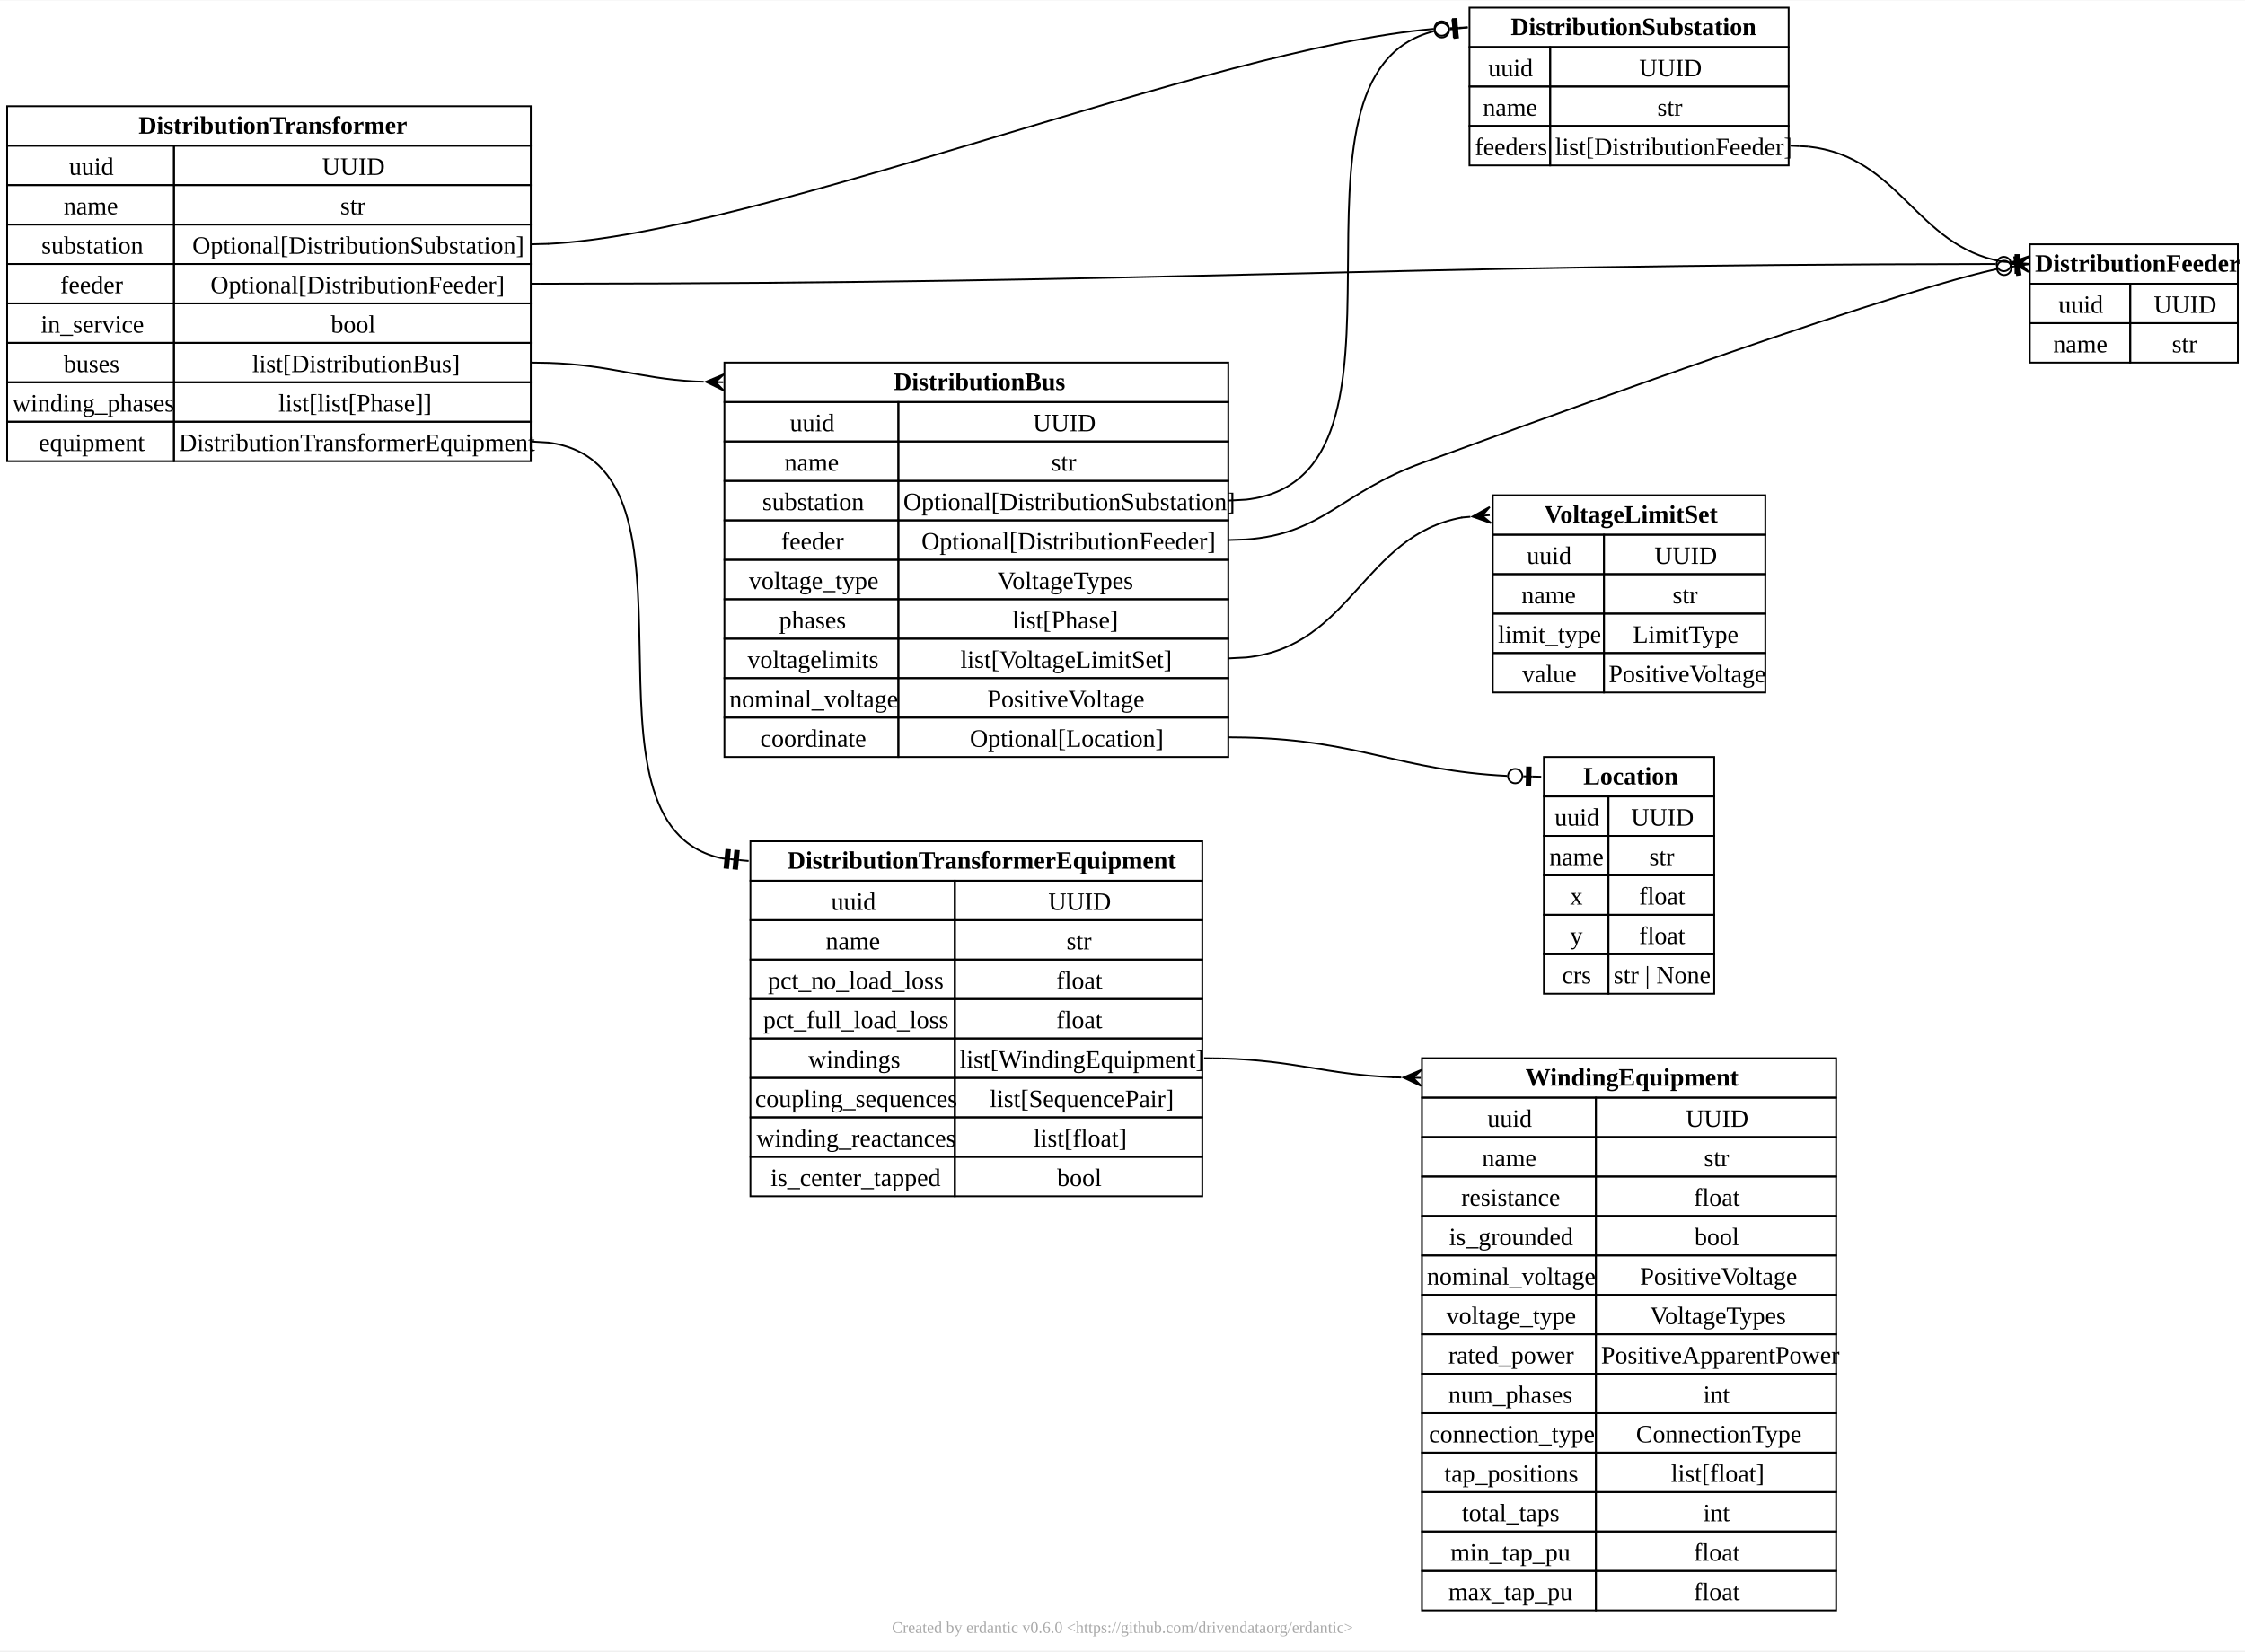
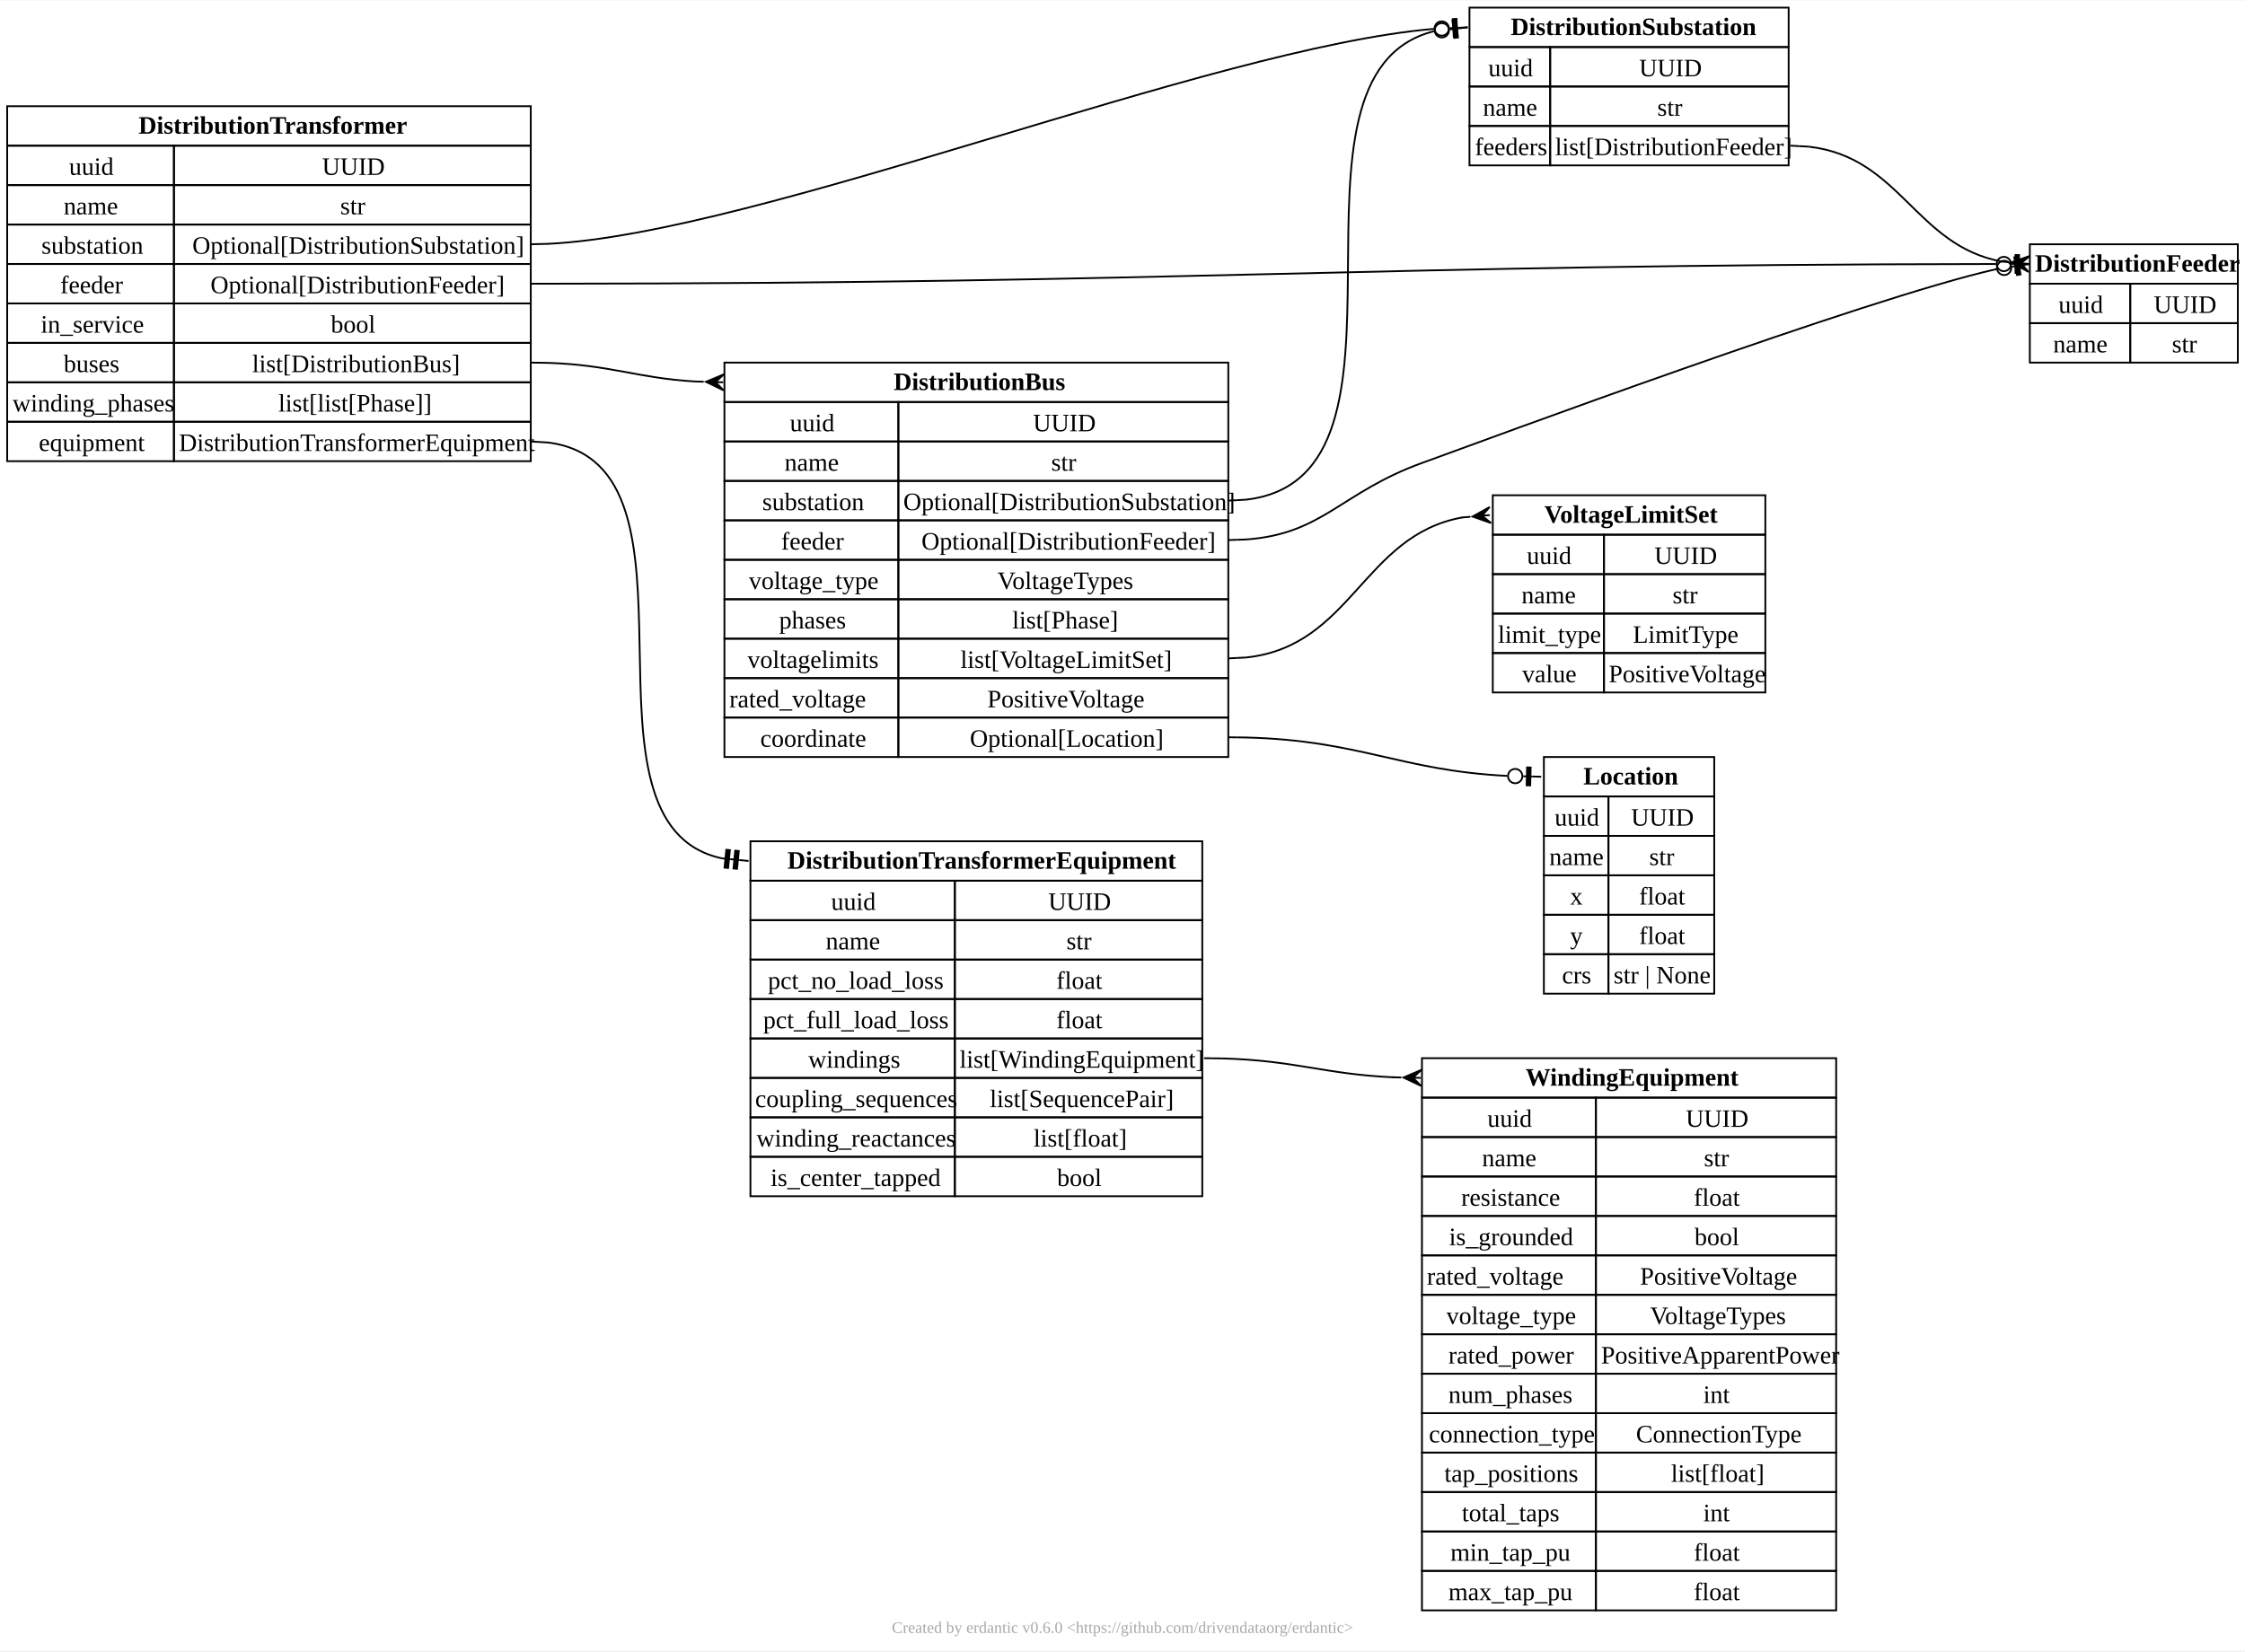
<svg xmlns="http://www.w3.org/2000/svg" xmlns:xlink="http://www.w3.org/1999/xlink" width="1252pt" height="921pt" viewBox="0.00 0.00 1252.00 920.50">
  <g id="graph0" class="graph" transform="scale(1 1) rotate(0) translate(4 916.5)">
    <polygon fill="white" stroke="none" points="-4,4 -4,-916.5 1248,-916.5 1248,4 -4,4" />
    <text text-anchor="middle" x="622" y="-5.95" font-family="Times New Roman,Times,Liberation Serif,serif" font-size="9.00" fill="#a8a8a8">Created by erdantic v0.6.0 &lt;https://github.com/drivendataorg/erdantic&gt;</text>
    <g id="node1" class="node">
      <g id="a_node1">
        <a xlink:title="gdm.distribution.components.distribution_bus.DistributionBus&#10;&#10;Interface for distribution bus.&#10;&#10;Examples:&#10;    &gt;&gt;&gt; from gdm import DistributionBus&#10;    &gt;&gt;&gt; DistributionBus.example()&#10;">
          <polygon fill="none" stroke="black" points="400,-692.5 400,-714.5 681,-714.5 681,-692.5 400,-692.5" />
          <text text-anchor="start" x="494.38" y="-699.2" font-family="Times New Roman,Times,Liberation Serif,serif" font-weight="bold" font-size="14.00">DistributionBus</text>
          <polygon fill="none" stroke="black" points="400,-670.5 400,-692.5 497,-692.5 497,-670.5 400,-670.5" />
          <text text-anchor="start" x="436.5" y="-676.2" font-family="Times New Roman,Times,Liberation Serif,serif" font-size="14.00">uuid</text>
          <polygon fill="none" stroke="black" points="497,-670.5 497,-692.5 681,-692.5 681,-670.5 497,-670.5" />
          <text text-anchor="start" x="572.12" y="-676.2" font-family="Times New Roman,Times,Liberation Serif,serif" font-size="14.00">UUID</text>
          <polygon fill="none" stroke="black" points="400,-648.5 400,-670.5 497,-670.5 497,-648.5 400,-648.5" />
          <text text-anchor="start" x="433.5" y="-654.2" font-family="Times New Roman,Times,Liberation Serif,serif" font-size="14.00">name</text>
          <polygon fill="none" stroke="black" points="497,-648.5 497,-670.5 681,-670.5 681,-648.5 497,-648.5" />
          <text text-anchor="start" x="582.25" y="-654.2" font-family="Times New Roman,Times,Liberation Serif,serif" font-size="14.00">str</text>
          <polygon fill="none" stroke="black" points="400,-626.5 400,-648.5 497,-648.5 497,-626.5 400,-626.5" />
          <text text-anchor="start" x="421.12" y="-632.2" font-family="Times New Roman,Times,Liberation Serif,serif" font-size="14.00">substation</text>
          <polygon fill="none" stroke="black" points="497,-626.5 497,-648.5 681,-648.5 681,-626.5 497,-626.5" />
          <text text-anchor="start" x="499.75" y="-632.2" font-family="Times New Roman,Times,Liberation Serif,serif" font-size="14.00">Optional[DistributionSubstation]</text>
          <polygon fill="none" stroke="black" points="400,-604.5 400,-626.5 497,-626.5 497,-604.5 400,-604.5" />
          <text text-anchor="start" x="431.62" y="-610.2" font-family="Times New Roman,Times,Liberation Serif,serif" font-size="14.00">feeder</text>
          <polygon fill="none" stroke="black" points="497,-604.5 497,-626.5 681,-626.5 681,-604.5 497,-604.5" />
          <text text-anchor="start" x="509.88" y="-610.2" font-family="Times New Roman,Times,Liberation Serif,serif" font-size="14.00">Optional[DistributionFeeder]</text>
          <polygon fill="none" stroke="black" points="400,-582.5 400,-604.5 497,-604.5 497,-582.5 400,-582.5" />
          <text text-anchor="start" x="413.62" y="-588.2" font-family="Times New Roman,Times,Liberation Serif,serif" font-size="14.00">voltage_type</text>
          <polygon fill="none" stroke="black" points="497,-582.5 497,-604.5 681,-604.5 681,-582.5 497,-582.5" />
          <text text-anchor="start" x="552.25" y="-588.2" font-family="Times New Roman,Times,Liberation Serif,serif" font-size="14.00">VoltageTypes</text>
          <polygon fill="none" stroke="black" points="400,-560.5 400,-582.5 497,-582.5 497,-560.5 400,-560.5" />
          <text text-anchor="start" x="430.5" y="-566.2" font-family="Times New Roman,Times,Liberation Serif,serif" font-size="14.00">phases</text>
          <polygon fill="none" stroke="black" points="497,-560.5 497,-582.5 681,-582.5 681,-560.5 497,-560.5" />
          <text text-anchor="start" x="560.5" y="-566.2" font-family="Times New Roman,Times,Liberation Serif,serif" font-size="14.00">list[Phase]</text>
          <polygon fill="none" stroke="black" points="400,-538.5 400,-560.5 497,-560.5 497,-538.5 400,-538.5" />
          <text text-anchor="start" x="412.88" y="-544.2" font-family="Times New Roman,Times,Liberation Serif,serif" font-size="14.00">voltagelimits</text>
          <polygon fill="none" stroke="black" points="497,-538.5 497,-560.5 681,-560.5 681,-538.5 497,-538.5" />
          <text text-anchor="start" x="531.62" y="-544.2" font-family="Times New Roman,Times,Liberation Serif,serif" font-size="14.00">list[VoltageLimitSet]</text>
          <polygon fill="none" stroke="black" points="400,-516.5 400,-538.5 497,-538.5 497,-516.5 400,-516.5" />
-           <text text-anchor="start" x="402.75" y="-522.2" font-family="Times New Roman,Times,Liberation Serif,serif" font-size="14.00">nominal_voltage</text>
+           <text text-anchor="start" x="402.75" y="-522.2" font-family="Times New Roman,Times,Liberation Serif,serif" font-size="14.00">rated_voltage</text>
          <polygon fill="none" stroke="black" points="497,-516.5 497,-538.5 681,-538.5 681,-516.5 497,-516.5" />
          <text text-anchor="start" x="546.62" y="-522.2" font-family="Times New Roman,Times,Liberation Serif,serif" font-size="14.00">PositiveVoltage</text>
          <polygon fill="none" stroke="black" points="400,-494.5 400,-516.5 497,-516.5 497,-494.5 400,-494.5" />
          <text text-anchor="start" x="420" y="-500.2" font-family="Times New Roman,Times,Liberation Serif,serif" font-size="14.00">coordinate</text>
          <polygon fill="none" stroke="black" points="497,-494.5 497,-516.5 681,-516.5 681,-494.5 497,-494.5" />
          <text text-anchor="start" x="536.88" y="-500.2" font-family="Times New Roman,Times,Liberation Serif,serif" font-size="14.00">Optional[Location]</text>
        </a>
      </g>
    </g>
    <g id="node2" class="node">
      <g id="a_node2">
        <a xlink:title="gdm.distribution.components.distribution_feeder.DistributionFeeder&#10;&#10;Class interface for distribution feeder.&#10;">
          <polygon fill="none" stroke="black" points="1128,-758.5 1128,-780.5 1244,-780.5 1244,-758.5 1128,-758.5" />
          <text text-anchor="start" x="1130.88" y="-765.2" font-family="Times New Roman,Times,Liberation Serif,serif" font-weight="bold" font-size="14.00">DistributionFeeder</text>
          <polygon fill="none" stroke="black" points="1128,-736.5 1128,-758.5 1184,-758.5 1184,-736.5 1128,-736.5" />
          <text text-anchor="start" x="1144" y="-742.2" font-family="Times New Roman,Times,Liberation Serif,serif" font-size="14.00">uuid</text>
          <polygon fill="none" stroke="black" points="1184,-736.5 1184,-758.5 1244,-758.5 1244,-736.5 1184,-736.5" />
          <text text-anchor="start" x="1197.12" y="-742.2" font-family="Times New Roman,Times,Liberation Serif,serif" font-size="14.00">UUID</text>
          <polygon fill="none" stroke="black" points="1128,-714.5 1128,-736.5 1184,-736.5 1184,-714.5 1128,-714.5" />
          <text text-anchor="start" x="1141" y="-720.2" font-family="Times New Roman,Times,Liberation Serif,serif" font-size="14.00">name</text>
          <polygon fill="none" stroke="black" points="1184,-714.5 1184,-736.5 1244,-736.5 1244,-714.5 1184,-714.5" />
          <text text-anchor="start" x="1207.25" y="-720.2" font-family="Times New Roman,Times,Liberation Serif,serif" font-size="14.00">str</text>
        </a>
      </g>
    </g>
    <g id="edge1" class="edge">
      <path fill="none" stroke="black" d="M690.74,-615.83C733.88,-618.84 743.65,-642.07 789,-658.5 822.48,-670.63 1037.45,-750.56 1109.51,-766.67" />
      <polyline fill="none" stroke="black" points="681,-615.5 686,-615.67" />
      <polyline fill="none" stroke="black" points="686,-615.67 690.99,-615.84" />
      <polyline fill="none" stroke="black" points="1128,-769.5 1123.06,-768.74" />
      <polygon fill="black" stroke="black" points="1122.82,-763.65 1121.31,-773.54 1119.34,-773.23 1120.85,-763.35 1122.82,-763.65" />
      <polyline fill="none" stroke="black" points="1123.06,-768.74 1118.11,-767.99" />
      <ellipse fill="none" stroke="black" cx="1113.67" cy="-767.31" rx="4" ry="4" />
    </g>
    <g id="node3" class="node">
      <g id="a_node3">
        <a xlink:title="gdm.distribution.components.distribution_substation.DistributionSubstation&#10;&#10;Class interface for distribution feeder.&#10;">
          <polygon fill="none" stroke="black" points="815.5,-890.5 815.5,-912.5 993.5,-912.5 993.5,-890.5 815.5,-890.5" />
          <text text-anchor="start" x="838.5" y="-897.2" font-family="Times New Roman,Times,Liberation Serif,serif" font-weight="bold" font-size="14.00">DistributionSubstation</text>
          <polygon fill="none" stroke="black" points="815.5,-868.5 815.5,-890.5 860.5,-890.5 860.5,-868.5 815.5,-868.5" />
          <text text-anchor="start" x="826" y="-874.2" font-family="Times New Roman,Times,Liberation Serif,serif" font-size="14.00">uuid</text>
          <polygon fill="none" stroke="black" points="860.5,-868.5 860.5,-890.5 993.5,-890.5 993.5,-868.5 860.5,-868.5" />
          <text text-anchor="start" x="910.12" y="-874.2" font-family="Times New Roman,Times,Liberation Serif,serif" font-size="14.00">UUID</text>
          <polygon fill="none" stroke="black" points="815.5,-846.5 815.5,-868.5 860.5,-868.5 860.5,-846.5 815.5,-846.5" />
          <text text-anchor="start" x="823" y="-852.2" font-family="Times New Roman,Times,Liberation Serif,serif" font-size="14.00">name</text>
          <polygon fill="none" stroke="black" points="860.5,-846.5 860.5,-868.5 993.5,-868.5 993.5,-846.5 860.5,-846.5" />
          <text text-anchor="start" x="920.25" y="-852.2" font-family="Times New Roman,Times,Liberation Serif,serif" font-size="14.00">str</text>
          <polygon fill="none" stroke="black" points="815.5,-824.5 815.5,-846.5 860.5,-846.5 860.5,-824.5 815.5,-824.5" />
          <text text-anchor="start" x="818.5" y="-830.2" font-family="Times New Roman,Times,Liberation Serif,serif" font-size="14.00">feeders</text>
          <polygon fill="none" stroke="black" points="860.5,-824.5 860.5,-846.5 993.5,-846.5 993.5,-824.5 860.5,-824.5" />
          <text text-anchor="start" x="863.25" y="-830.2" font-family="Times New Roman,Times,Liberation Serif,serif" font-size="14.00">list[DistributionFeeder]</text>
        </a>
      </g>
    </g>
    <g id="edge2" class="edge">
      <path fill="none" stroke="black" d="M690.87,-638.04C799.55,-650.52 698.84,-874.84 795.64,-899.33" />
      <polyline fill="none" stroke="black" points="681,-637.5 685.99,-637.77" />
      <polyline fill="none" stroke="black" points="685.99,-637.77 690.99,-638.05" />
      <polyline fill="none" stroke="black" points="814.5,-901.5 809.53,-900.93" />
      <polygon fill="black" stroke="black" points="809.11,-895.85 807.97,-905.78 805.98,-905.55 807.12,-895.62 809.11,-895.85" />
      <polyline fill="none" stroke="black" points="809.53,-900.93 804.57,-900.36" />
      <ellipse fill="none" stroke="black" cx="800.09" cy="-899.85" rx="4" ry="4" />
    </g>
    <g id="node4" class="node">
      <g id="a_node4">
        <a xlink:title="gdm.distribution.limitset.VoltageLimitSet&#10;&#10;Interface for voltage limit set.&#10;">
          <polygon fill="none" stroke="black" points="828.5,-618.5 828.5,-640.5 980.5,-640.5 980.5,-618.5 828.5,-618.5" />
          <text text-anchor="start" x="857.25" y="-625.2" font-family="Times New Roman,Times,Liberation Serif,serif" font-weight="bold" font-size="14.00">VoltageLimitSet</text>
          <polygon fill="none" stroke="black" points="828.5,-596.5 828.5,-618.5 890.5,-618.5 890.5,-596.5 828.5,-596.5" />
          <text text-anchor="start" x="847.5" y="-602.2" font-family="Times New Roman,Times,Liberation Serif,serif" font-size="14.00">uuid</text>
          <polygon fill="none" stroke="black" points="890.5,-596.5 890.5,-618.5 980.5,-618.5 980.5,-596.5 890.5,-596.5" />
          <text text-anchor="start" x="918.62" y="-602.2" font-family="Times New Roman,Times,Liberation Serif,serif" font-size="14.00">UUID</text>
          <polygon fill="none" stroke="black" points="828.5,-574.5 828.5,-596.5 890.5,-596.5 890.5,-574.5 828.5,-574.5" />
          <text text-anchor="start" x="844.5" y="-580.2" font-family="Times New Roman,Times,Liberation Serif,serif" font-size="14.00">name</text>
          <polygon fill="none" stroke="black" points="890.5,-574.5 890.5,-596.5 980.5,-596.5 980.5,-574.5 890.5,-574.5" />
          <text text-anchor="start" x="928.75" y="-580.2" font-family="Times New Roman,Times,Liberation Serif,serif" font-size="14.00">str</text>
          <polygon fill="none" stroke="black" points="828.5,-552.5 828.5,-574.5 890.5,-574.5 890.5,-552.5 828.5,-552.5" />
          <text text-anchor="start" x="831.38" y="-558.2" font-family="Times New Roman,Times,Liberation Serif,serif" font-size="14.00">limit_type</text>
          <polygon fill="none" stroke="black" points="890.5,-552.5 890.5,-574.5 980.5,-574.5 980.5,-552.5 890.5,-552.5" />
          <text text-anchor="start" x="906.62" y="-558.2" font-family="Times New Roman,Times,Liberation Serif,serif" font-size="14.00">LimitType</text>
          <polygon fill="none" stroke="black" points="828.5,-530.5 828.5,-552.5 890.5,-552.5 890.5,-530.5 828.5,-530.5" />
          <text text-anchor="start" x="844.88" y="-536.2" font-family="Times New Roman,Times,Liberation Serif,serif" font-size="14.00">value</text>
          <polygon fill="none" stroke="black" points="890.5,-530.5 890.5,-552.5 980.5,-552.5 980.5,-530.5 890.5,-530.5" />
          <text text-anchor="start" x="893.12" y="-536.2" font-family="Times New Roman,Times,Liberation Serif,serif" font-size="14.00">PositiveVoltage</text>
        </a>
      </g>
    </g>
    <g id="edge3" class="edge">
      <path fill="none" stroke="black" d="M690.95,-550.01C749.91,-556.27 756.1,-618.02 811.42,-628.11" />
      <polyline fill="none" stroke="black" points="681,-549.5 685.99,-549.76" />
      <polyline fill="none" stroke="black" points="685.99,-549.76 690.99,-550.01" />
      <polygon fill="black" stroke="black" points="817.2,-628.61 826.78,-633.95 822.52,-629.07 826.83,-629.44 826.83,-629.44 826.83,-629.44 822.52,-629.07 827.55,-624.99 817.2,-628.61" />
      <polyline fill="none" stroke="black" points="815.99,-628.5 811.01,-628.07" />
    </g>
    <g id="node5" class="node">
      <g id="a_node5">
        <a xlink:title="infrasys.location.Location&#10;&#10;Specifies geographic location.&#10;">
          <polygon fill="none" stroke="black" points="857,-472.5 857,-494.5 952,-494.5 952,-472.5 857,-472.5" />
          <text text-anchor="start" x="879" y="-479.2" font-family="Times New Roman,Times,Liberation Serif,serif" font-weight="bold" font-size="14.00">Location</text>
          <polygon fill="none" stroke="black" points="857,-450.5 857,-472.5 893,-472.5 893,-450.5 857,-450.5" />
          <text text-anchor="start" x="863" y="-456.2" font-family="Times New Roman,Times,Liberation Serif,serif" font-size="14.00">uuid</text>
          <polygon fill="none" stroke="black" points="893,-450.5 893,-472.5 952,-472.5 952,-450.5 893,-450.5" />
          <text text-anchor="start" x="905.62" y="-456.2" font-family="Times New Roman,Times,Liberation Serif,serif" font-size="14.00">UUID</text>
          <polygon fill="none" stroke="black" points="857,-428.5 857,-450.5 893,-450.5 893,-428.5 857,-428.5" />
          <text text-anchor="start" x="860" y="-434.2" font-family="Times New Roman,Times,Liberation Serif,serif" font-size="14.00">name</text>
          <polygon fill="none" stroke="black" points="893,-428.5 893,-450.5 952,-450.5 952,-428.5 893,-428.5" />
          <text text-anchor="start" x="915.75" y="-434.2" font-family="Times New Roman,Times,Liberation Serif,serif" font-size="14.00">str</text>
          <polygon fill="none" stroke="black" points="857,-406.5 857,-428.5 893,-428.5 893,-406.5 857,-406.5" />
          <text text-anchor="start" x="871.62" y="-412.2" font-family="Times New Roman,Times,Liberation Serif,serif" font-size="14.00">x</text>
          <polygon fill="none" stroke="black" points="893,-406.5 893,-428.5 952,-428.5 952,-406.5 893,-406.5" />
          <text text-anchor="start" x="910.12" y="-412.2" font-family="Times New Roman,Times,Liberation Serif,serif" font-size="14.00">float</text>
          <polygon fill="none" stroke="black" points="857,-384.5 857,-406.5 893,-406.5 893,-384.5 857,-384.5" />
          <text text-anchor="start" x="871.62" y="-390.2" font-family="Times New Roman,Times,Liberation Serif,serif" font-size="14.00">y</text>
          <polygon fill="none" stroke="black" points="893,-384.5 893,-406.5 952,-406.5 952,-384.5 893,-384.5" />
          <text text-anchor="start" x="910.12" y="-390.2" font-family="Times New Roman,Times,Liberation Serif,serif" font-size="14.00">float</text>
          <polygon fill="none" stroke="black" points="857,-362.5 857,-384.5 893,-384.5 893,-362.5 857,-362.5" />
          <text text-anchor="start" x="867.12" y="-368.2" font-family="Times New Roman,Times,Liberation Serif,serif" font-size="14.00">crs</text>
          <polygon fill="none" stroke="black" points="893,-362.5 893,-384.5 952,-384.5 952,-362.5 893,-362.5" />
          <text text-anchor="start" x="895.88" y="-368.2" font-family="Times New Roman,Times,Liberation Serif,serif" font-size="14.00">str | None</text>
        </a>
      </g>
    </g>
    <g id="edge4" class="edge">
      <path fill="none" stroke="black" d="M690.75,-505.38C754.54,-503.81 776.72,-486.97 836.59,-483.96" />
      <polyline fill="none" stroke="black" points="681,-505.5 686,-505.44" />
      <polyline fill="none" stroke="black" points="686,-505.44 691,-505.38" />
      <polyline fill="none" stroke="black" points="855.5,-483.5 850.5,-483.62" />
      <polygon fill="black" stroke="black" points="849.38,-478.65 849.62,-488.64 847.62,-488.69 847.38,-478.7 849.38,-478.65" />
      <polyline fill="none" stroke="black" points="850.5,-483.62 845.5,-483.74" />
      <ellipse fill="none" stroke="black" cx="841" cy="-483.85" rx="4" ry="4" />
    </g>
    <g id="edge5" class="edge">
      <path fill="none" stroke="black" d="M1004.45,-834.97C1055.91,-829.28 1064.11,-779.71 1112.43,-770.85" />
      <polyline fill="none" stroke="black" points="994.5,-835.5 999.49,-835.23" />
      <polyline fill="none" stroke="black" points="999.49,-835.23 1004.49,-834.97" />
      <polygon fill="black" stroke="black" points="1117.7,-770.39 1128.06,-774.01 1123.02,-769.93 1127.33,-769.56 1127.33,-769.56 1127.33,-769.56 1123.02,-769.93 1127.28,-765.05 1117.7,-770.39" />
      <polyline fill="none" stroke="black" points="1116.49,-770.5 1111.51,-770.93" />
    </g>
    <g id="node6" class="node">
      <g id="a_node6">
        <a xlink:title="gdm.distribution.components.distribution_transformer.DistributionTransformer&#10;&#10;Interface for defining distribution transformer.&#10;">
          <polygon fill="none" stroke="black" points="0,-835.5 0,-857.5 292,-857.5 292,-835.5 0,-835.5" />
          <text text-anchor="start" x="73.25" y="-842.2" font-family="Times New Roman,Times,Liberation Serif,serif" font-weight="bold" font-size="14.00">DistributionTransformer</text>
          <polygon fill="none" stroke="black" points="0,-813.5 0,-835.5 93,-835.5 93,-813.5 0,-813.5" />
          <text text-anchor="start" x="34.5" y="-819.2" font-family="Times New Roman,Times,Liberation Serif,serif" font-size="14.00">uuid</text>
          <polygon fill="none" stroke="black" points="93,-813.5 93,-835.5 292,-835.5 292,-813.5 93,-813.5" />
          <text text-anchor="start" x="175.62" y="-819.2" font-family="Times New Roman,Times,Liberation Serif,serif" font-size="14.00">UUID</text>
          <polygon fill="none" stroke="black" points="0,-791.5 0,-813.5 93,-813.5 93,-791.5 0,-791.5" />
          <text text-anchor="start" x="31.5" y="-797.2" font-family="Times New Roman,Times,Liberation Serif,serif" font-size="14.00">name</text>
          <polygon fill="none" stroke="black" points="93,-791.5 93,-813.5 292,-813.5 292,-791.5 93,-791.5" />
          <text text-anchor="start" x="185.75" y="-797.2" font-family="Times New Roman,Times,Liberation Serif,serif" font-size="14.00">str</text>
          <polygon fill="none" stroke="black" points="0,-769.5 0,-791.5 93,-791.5 93,-769.5 0,-769.5" />
          <text text-anchor="start" x="19.12" y="-775.2" font-family="Times New Roman,Times,Liberation Serif,serif" font-size="14.00">substation</text>
          <polygon fill="none" stroke="black" points="93,-769.5 93,-791.5 292,-791.5 292,-769.5 93,-769.5" />
          <text text-anchor="start" x="103.25" y="-775.2" font-family="Times New Roman,Times,Liberation Serif,serif" font-size="14.00">Optional[DistributionSubstation]</text>
          <polygon fill="none" stroke="black" points="0,-747.5 0,-769.5 93,-769.5 93,-747.5 0,-747.5" />
          <text text-anchor="start" x="29.62" y="-753.2" font-family="Times New Roman,Times,Liberation Serif,serif" font-size="14.00">feeder</text>
          <polygon fill="none" stroke="black" points="93,-747.5 93,-769.5 292,-769.5 292,-747.5 93,-747.5" />
          <text text-anchor="start" x="113.38" y="-753.2" font-family="Times New Roman,Times,Liberation Serif,serif" font-size="14.00">Optional[DistributionFeeder]</text>
          <polygon fill="none" stroke="black" points="0,-725.5 0,-747.5 93,-747.5 93,-725.5 0,-725.5" />
          <text text-anchor="start" x="18.75" y="-731.2" font-family="Times New Roman,Times,Liberation Serif,serif" font-size="14.00">in_service</text>
          <polygon fill="none" stroke="black" points="93,-725.5 93,-747.5 292,-747.5 292,-725.5 93,-725.5" />
          <text text-anchor="start" x="180.5" y="-731.2" font-family="Times New Roman,Times,Liberation Serif,serif" font-size="14.00">bool</text>
          <polygon fill="none" stroke="black" points="0,-703.5 0,-725.5 93,-725.5 93,-703.5 0,-703.5" />
          <text text-anchor="start" x="31.5" y="-709.2" font-family="Times New Roman,Times,Liberation Serif,serif" font-size="14.00">buses</text>
          <polygon fill="none" stroke="black" points="93,-703.5 93,-725.5 292,-725.5 292,-703.5 93,-703.5" />
          <text text-anchor="start" x="136.62" y="-709.2" font-family="Times New Roman,Times,Liberation Serif,serif" font-size="14.00">list[DistributionBus]</text>
          <polygon fill="none" stroke="black" points="0,-681.5 0,-703.5 93,-703.5 93,-681.5 0,-681.5" />
          <text text-anchor="start" x="3" y="-687.2" font-family="Times New Roman,Times,Liberation Serif,serif" font-size="14.00">winding_phases</text>
          <polygon fill="none" stroke="black" points="93,-681.5 93,-703.5 292,-703.5 292,-681.5 93,-681.5" />
          <text text-anchor="start" x="151.25" y="-687.2" font-family="Times New Roman,Times,Liberation Serif,serif" font-size="14.00">list[list[Phase]]</text>
          <polygon fill="none" stroke="black" points="0,-659.5 0,-681.5 93,-681.5 93,-659.5 0,-659.5" />
          <text text-anchor="start" x="17.62" y="-665.2" font-family="Times New Roman,Times,Liberation Serif,serif" font-size="14.00">equipment</text>
          <polygon fill="none" stroke="black" points="93,-659.5 93,-681.5 292,-681.5 292,-659.5 93,-659.5" />
          <text text-anchor="start" x="95.75" y="-665.2" font-family="Times New Roman,Times,Liberation Serif,serif" font-size="14.00">DistributionTransformerEquipment</text>
        </a>
      </g>
    </g>
    <g id="edge6" class="edge">
      <path fill="none" stroke="black" d="M301.91,-714.34C336.76,-713.15 351.27,-705.87 383.7,-703.96" />
      <polyline fill="none" stroke="black" points="292,-714.5 297,-714.42" />
      <polyline fill="none" stroke="black" points="297,-714.42 302,-714.33" />
      <polygon fill="black" stroke="black" points="389.67,-703.79 399.79,-708.01 395,-703.64 399.33,-703.52 399.33,-703.52 399.33,-703.52 395,-703.64 399.54,-699.01 389.67,-703.79" />
      <polyline fill="none" stroke="black" points="388.45,-703.83 383.45,-703.97" />
    </g>
    <g id="edge7" class="edge">
      <path fill="none" stroke="black" d="M301.73,-758.5C658.94,-758.69 756.32,-769.13 1109.09,-769.49" />
      <polyline fill="none" stroke="black" points="292,-758.5 297,-758.5" />
      <polyline fill="none" stroke="black" points="297,-758.5 302,-758.5" />
      <polyline fill="none" stroke="black" points="1128,-769.5 1123,-769.5" />
      <polygon fill="black" stroke="black" points="1122,-764.5 1122,-774.5 1120,-774.5 1120,-764.5 1122,-764.5" />
      <polyline fill="none" stroke="black" points="1123,-769.5 1118,-769.49" />
      <ellipse fill="none" stroke="black" cx="1113.5" cy="-769.49" rx="4" ry="4" />
    </g>
    <g id="edge8" class="edge">
      <path fill="none" stroke="black" d="M301.77,-780.75C419.74,-786.49 671.17,-890.13 795.65,-900.64" />
      <polyline fill="none" stroke="black" points="292,-780.5 297,-780.63" />
      <polyline fill="none" stroke="black" points="297,-780.63 302,-780.75" />
      <polyline fill="none" stroke="black" points="814.5,-901.5 809.51,-901.27" />
      <polygon fill="black" stroke="black" points="808.73,-896.23 808.28,-906.22 806.28,-906.13 806.74,-896.14 808.73,-896.23" />
      <polyline fill="none" stroke="black" points="809.51,-901.27 804.51,-901.05" />
      <ellipse fill="none" stroke="black" cx="800.02" cy="-900.84" rx="4" ry="4" />
    </g>
    <g id="node7" class="node">
      <g id="a_node7">
        <a xlink:title="gdm.distribution.equipment.distribution_transformer_equipment.DistributionTransformerEquipment&#10;&#10;Interface for distribution transformer info.&#10;">
          <polygon fill="none" stroke="black" points="414.5,-425.5 414.5,-447.5 666.5,-447.5 666.5,-425.5 414.5,-425.5" />
          <text text-anchor="start" x="435.12" y="-432.2" font-family="Times New Roman,Times,Liberation Serif,serif" font-weight="bold" font-size="14.00">DistributionTransformerEquipment</text>
          <polygon fill="none" stroke="black" points="414.5,-403.5 414.5,-425.5 528.5,-425.5 528.5,-403.5 414.5,-403.5" />
          <text text-anchor="start" x="459.5" y="-409.2" font-family="Times New Roman,Times,Liberation Serif,serif" font-size="14.00">uuid</text>
          <polygon fill="none" stroke="black" points="528.5,-403.5 528.5,-425.5 666.5,-425.5 666.5,-403.5 528.5,-403.5" />
          <text text-anchor="start" x="580.62" y="-409.2" font-family="Times New Roman,Times,Liberation Serif,serif" font-size="14.00">UUID</text>
          <polygon fill="none" stroke="black" points="414.5,-381.5 414.5,-403.5 528.5,-403.5 528.5,-381.5 414.5,-381.5" />
          <text text-anchor="start" x="456.5" y="-387.2" font-family="Times New Roman,Times,Liberation Serif,serif" font-size="14.00">name</text>
          <polygon fill="none" stroke="black" points="528.5,-381.5 528.5,-403.5 666.5,-403.5 666.5,-381.5 528.5,-381.5" />
          <text text-anchor="start" x="590.75" y="-387.2" font-family="Times New Roman,Times,Liberation Serif,serif" font-size="14.00">str</text>
          <polygon fill="none" stroke="black" points="414.5,-359.5 414.5,-381.5 528.5,-381.5 528.5,-359.5 414.5,-359.5" />
          <text text-anchor="start" x="424.25" y="-365.2" font-family="Times New Roman,Times,Liberation Serif,serif" font-size="14.00">pct_no_load_loss</text>
          <polygon fill="none" stroke="black" points="528.5,-359.5 528.5,-381.5 666.5,-381.5 666.5,-359.5 528.5,-359.5" />
          <text text-anchor="start" x="585.12" y="-365.2" font-family="Times New Roman,Times,Liberation Serif,serif" font-size="14.00">float</text>
          <polygon fill="none" stroke="black" points="414.5,-337.5 414.5,-359.5 528.5,-359.5 528.5,-337.5 414.5,-337.5" />
          <text text-anchor="start" x="421.62" y="-343.2" font-family="Times New Roman,Times,Liberation Serif,serif" font-size="14.00">pct_full_load_loss</text>
          <polygon fill="none" stroke="black" points="528.5,-337.5 528.5,-359.5 666.5,-359.5 666.5,-337.5 528.5,-337.5" />
          <text text-anchor="start" x="585.12" y="-343.2" font-family="Times New Roman,Times,Liberation Serif,serif" font-size="14.00">float</text>
          <polygon fill="none" stroke="black" points="414.5,-315.5 414.5,-337.5 528.5,-337.5 528.5,-315.5 414.5,-315.5" />
          <text text-anchor="start" x="446.75" y="-321.2" font-family="Times New Roman,Times,Liberation Serif,serif" font-size="14.00">windings</text>
          <polygon fill="none" stroke="black" points="528.5,-315.5 528.5,-337.5 666.5,-337.5 666.5,-315.5 528.5,-315.5" />
          <text text-anchor="start" x="531.12" y="-321.2" font-family="Times New Roman,Times,Liberation Serif,serif" font-size="14.00">list[WindingEquipment]</text>
          <polygon fill="none" stroke="black" points="414.5,-293.5 414.5,-315.5 528.5,-315.5 528.5,-293.5 414.5,-293.5" />
          <text text-anchor="start" x="417.12" y="-299.2" font-family="Times New Roman,Times,Liberation Serif,serif" font-size="14.00">coupling_sequences</text>
          <polygon fill="none" stroke="black" points="528.5,-293.5 528.5,-315.5 666.5,-315.5 666.5,-293.5 528.5,-293.5" />
          <text text-anchor="start" x="548" y="-299.2" font-family="Times New Roman,Times,Liberation Serif,serif" font-size="14.00">list[SequencePair]</text>
          <polygon fill="none" stroke="black" points="414.5,-271.5 414.5,-293.5 528.5,-293.5 528.5,-271.5 414.5,-271.5" />
          <text text-anchor="start" x="417.88" y="-277.2" font-family="Times New Roman,Times,Liberation Serif,serif" font-size="14.00">winding_reactances</text>
          <polygon fill="none" stroke="black" points="528.5,-271.5 528.5,-293.5 666.5,-293.5 666.5,-271.5 528.5,-271.5" />
          <text text-anchor="start" x="572.38" y="-277.2" font-family="Times New Roman,Times,Liberation Serif,serif" font-size="14.00">list[float]</text>
          <polygon fill="none" stroke="black" points="414.5,-249.5 414.5,-271.5 528.5,-271.5 528.5,-249.5 414.5,-249.5" />
          <text text-anchor="start" x="425.75" y="-255.2" font-family="Times New Roman,Times,Liberation Serif,serif" font-size="14.00">is_center_tapped</text>
          <polygon fill="none" stroke="black" points="528.5,-249.5 528.5,-271.5 666.5,-271.5 666.5,-249.5 528.5,-249.5" />
          <text text-anchor="start" x="585.5" y="-255.2" font-family="Times New Roman,Times,Liberation Serif,serif" font-size="14.00">bool</text>
        </a>
      </g>
    </g>
    <g id="edge9" class="edge">
      <path fill="none" stroke="black" d="M301.72,-669.91C397.93,-657.61 309.14,-457.13 398.61,-437.97" />
      <polyline fill="none" stroke="black" points="292,-670.5 296.99,-670.2" />
      <polyline fill="none" stroke="black" points="296.99,-670.2 301.98,-669.89" />
      <polyline fill="none" stroke="black" points="413.5,-436.5 408.52,-436.99" />
      <polygon fill="black" stroke="black" points="407.04,-432.11 408.02,-442.06 406.03,-442.26 405.05,-432.31 407.04,-432.11" />
      <polyline fill="none" stroke="black" points="408.52,-436.99 403.55,-437.48" />
      <polygon fill="black" stroke="black" points="402.06,-432.6 403.04,-442.56 401.05,-442.75 400.07,-432.8 402.06,-432.6" />
      <polyline fill="none" stroke="black" points="403.55,-437.48 398.57,-437.97" />
    </g>
    <g id="node8" class="node">
      <g id="a_node8">
        <a xlink:title="gdm.distribution.equipment.distribution_transformer_equipment.WindingEquipment&#10;&#10;Interface for winding.&#10;">
          <polygon fill="none" stroke="black" points="789,-304.5 789,-326.5 1020,-326.5 1020,-304.5 789,-304.5" />
          <text text-anchor="start" x="846.75" y="-311.2" font-family="Times New Roman,Times,Liberation Serif,serif" font-weight="bold" font-size="14.00">WindingEquipment</text>
          <polygon fill="none" stroke="black" points="789,-282.5 789,-304.5 886,-304.5 886,-282.5 789,-282.5" />
          <text text-anchor="start" x="825.5" y="-288.2" font-family="Times New Roman,Times,Liberation Serif,serif" font-size="14.00">uuid</text>
          <polygon fill="none" stroke="black" points="886,-282.5 886,-304.5 1020,-304.5 1020,-282.5 886,-282.5" />
          <text text-anchor="start" x="936.12" y="-288.2" font-family="Times New Roman,Times,Liberation Serif,serif" font-size="14.00">UUID</text>
          <polygon fill="none" stroke="black" points="789,-260.5 789,-282.5 886,-282.5 886,-260.5 789,-260.5" />
          <text text-anchor="start" x="822.5" y="-266.2" font-family="Times New Roman,Times,Liberation Serif,serif" font-size="14.00">name</text>
          <polygon fill="none" stroke="black" points="886,-260.5 886,-282.5 1020,-282.5 1020,-260.5 886,-260.5" />
          <text text-anchor="start" x="946.25" y="-266.2" font-family="Times New Roman,Times,Liberation Serif,serif" font-size="14.00">str</text>
          <polygon fill="none" stroke="black" points="789,-238.5 789,-260.5 886,-260.5 886,-238.5 789,-238.5" />
          <text text-anchor="start" x="810.88" y="-244.2" font-family="Times New Roman,Times,Liberation Serif,serif" font-size="14.00">resistance</text>
          <polygon fill="none" stroke="black" points="886,-238.5 886,-260.5 1020,-260.5 1020,-238.5 886,-238.5" />
          <text text-anchor="start" x="940.62" y="-244.2" font-family="Times New Roman,Times,Liberation Serif,serif" font-size="14.00">float</text>
          <polygon fill="none" stroke="black" points="789,-216.5 789,-238.5 886,-238.5 886,-216.5 789,-216.5" />
          <text text-anchor="start" x="804.12" y="-222.2" font-family="Times New Roman,Times,Liberation Serif,serif" font-size="14.00">is_grounded</text>
          <polygon fill="none" stroke="black" points="886,-216.5 886,-238.5 1020,-238.5 1020,-216.5 886,-216.5" />
          <text text-anchor="start" x="941" y="-222.2" font-family="Times New Roman,Times,Liberation Serif,serif" font-size="14.00">bool</text>
          <polygon fill="none" stroke="black" points="789,-194.5 789,-216.5 886,-216.5 886,-194.5 789,-194.5" />
-           <text text-anchor="start" x="791.75" y="-200.2" font-family="Times New Roman,Times,Liberation Serif,serif" font-size="14.00">nominal_voltage</text>
+           <text text-anchor="start" x="791.75" y="-200.2" font-family="Times New Roman,Times,Liberation Serif,serif" font-size="14.00">rated_voltage</text>
          <polygon fill="none" stroke="black" points="886,-194.5 886,-216.5 1020,-216.5 1020,-194.5 886,-194.5" />
          <text text-anchor="start" x="910.62" y="-200.2" font-family="Times New Roman,Times,Liberation Serif,serif" font-size="14.00">PositiveVoltage</text>
          <polygon fill="none" stroke="black" points="789,-172.5 789,-194.5 886,-194.5 886,-172.5 789,-172.5" />
          <text text-anchor="start" x="802.62" y="-178.2" font-family="Times New Roman,Times,Liberation Serif,serif" font-size="14.00">voltage_type</text>
          <polygon fill="none" stroke="black" points="886,-172.5 886,-194.5 1020,-194.5 1020,-172.5 886,-172.5" />
          <text text-anchor="start" x="916.25" y="-178.2" font-family="Times New Roman,Times,Liberation Serif,serif" font-size="14.00">VoltageTypes</text>
          <polygon fill="none" stroke="black" points="789,-150.5 789,-172.5 886,-172.5 886,-150.5 789,-150.5" />
          <text text-anchor="start" x="803.75" y="-156.2" font-family="Times New Roman,Times,Liberation Serif,serif" font-size="14.00">rated_power</text>
          <polygon fill="none" stroke="black" points="886,-150.5 886,-172.5 1020,-172.5 1020,-150.5 886,-150.5" />
          <text text-anchor="start" x="888.88" y="-156.2" font-family="Times New Roman,Times,Liberation Serif,serif" font-size="14.00">PositiveApparentPower</text>
          <polygon fill="none" stroke="black" points="789,-128.5 789,-150.5 886,-150.5 886,-128.5 789,-128.5" />
          <text text-anchor="start" x="803.75" y="-134.2" font-family="Times New Roman,Times,Liberation Serif,serif" font-size="14.00">num_phases</text>
          <polygon fill="none" stroke="black" points="886,-128.5 886,-150.5 1020,-150.5 1020,-128.5 886,-128.5" />
          <text text-anchor="start" x="945.88" y="-134.2" font-family="Times New Roman,Times,Liberation Serif,serif" font-size="14.00">int</text>
          <polygon fill="none" stroke="black" points="789,-106.5 789,-128.5 886,-128.5 886,-106.5 789,-106.5" />
          <text text-anchor="start" x="792.88" y="-112.2" font-family="Times New Roman,Times,Liberation Serif,serif" font-size="14.00">connection_type</text>
          <polygon fill="none" stroke="black" points="886,-106.5 886,-128.5 1020,-128.5 1020,-106.5 886,-106.5" />
          <text text-anchor="start" x="908.38" y="-112.2" font-family="Times New Roman,Times,Liberation Serif,serif" font-size="14.00">ConnectionType</text>
          <polygon fill="none" stroke="black" points="789,-84.5 789,-106.5 886,-106.5 886,-84.5 789,-84.5" />
          <text text-anchor="start" x="801.5" y="-90.2" font-family="Times New Roman,Times,Liberation Serif,serif" font-size="14.00">tap_positions</text>
          <polygon fill="none" stroke="black" points="886,-84.5 886,-106.5 1020,-106.5 1020,-84.5 886,-84.5" />
          <text text-anchor="start" x="927.88" y="-90.2" font-family="Times New Roman,Times,Liberation Serif,serif" font-size="14.00">list[float]</text>
          <polygon fill="none" stroke="black" points="789,-62.5 789,-84.5 886,-84.5 886,-62.5 789,-62.5" />
          <text text-anchor="start" x="811.25" y="-68.2" font-family="Times New Roman,Times,Liberation Serif,serif" font-size="14.00">total_taps</text>
          <polygon fill="none" stroke="black" points="886,-62.5 886,-84.5 1020,-84.5 1020,-62.5 886,-62.5" />
          <text text-anchor="start" x="945.88" y="-68.2" font-family="Times New Roman,Times,Liberation Serif,serif" font-size="14.00">int</text>
          <polygon fill="none" stroke="black" points="789,-40.5 789,-62.5 886,-62.5 886,-40.5 789,-40.5" />
          <text text-anchor="start" x="804.88" y="-46.2" font-family="Times New Roman,Times,Liberation Serif,serif" font-size="14.00">min_tap_pu</text>
          <polygon fill="none" stroke="black" points="886,-40.5 886,-62.5 1020,-62.5 1020,-40.5 886,-40.5" />
          <text text-anchor="start" x="940.62" y="-46.2" font-family="Times New Roman,Times,Liberation Serif,serif" font-size="14.00">float</text>
          <polygon fill="none" stroke="black" points="789,-18.5 789,-40.5 886,-40.5 886,-18.5 789,-18.5" />
          <text text-anchor="start" x="803.75" y="-24.2" font-family="Times New Roman,Times,Liberation Serif,serif" font-size="14.00">max_tap_pu</text>
          <polygon fill="none" stroke="black" points="886,-18.5 886,-40.5 1020,-40.5 1020,-18.5 886,-18.5" />
          <text text-anchor="start" x="940.62" y="-24.2" font-family="Times New Roman,Times,Liberation Serif,serif" font-size="14.00">float</text>
        </a>
      </g>
    </g>
    <g id="edge10" class="edge">
      <path fill="none" stroke="black" d="M677.49,-326.37C718.44,-325.27 734.61,-317.54 773.3,-315.83" />
      <polyline fill="none" stroke="black" points="667.5,-326.5 672.5,-326.43" />
      <polyline fill="none" stroke="black" points="672.5,-326.43 677.5,-326.37" />
      <polygon fill="black" stroke="black" points="778.67,-315.72 788.76,-320.01 784,-315.61 788.33,-315.51 788.33,-315.51 788.33,-315.51 784,-315.61 788.57,-311.01 778.67,-315.72" />
      <polyline fill="none" stroke="black" points="777.45,-315.75 772.45,-315.85" />
    </g>
  </g>
</svg>
